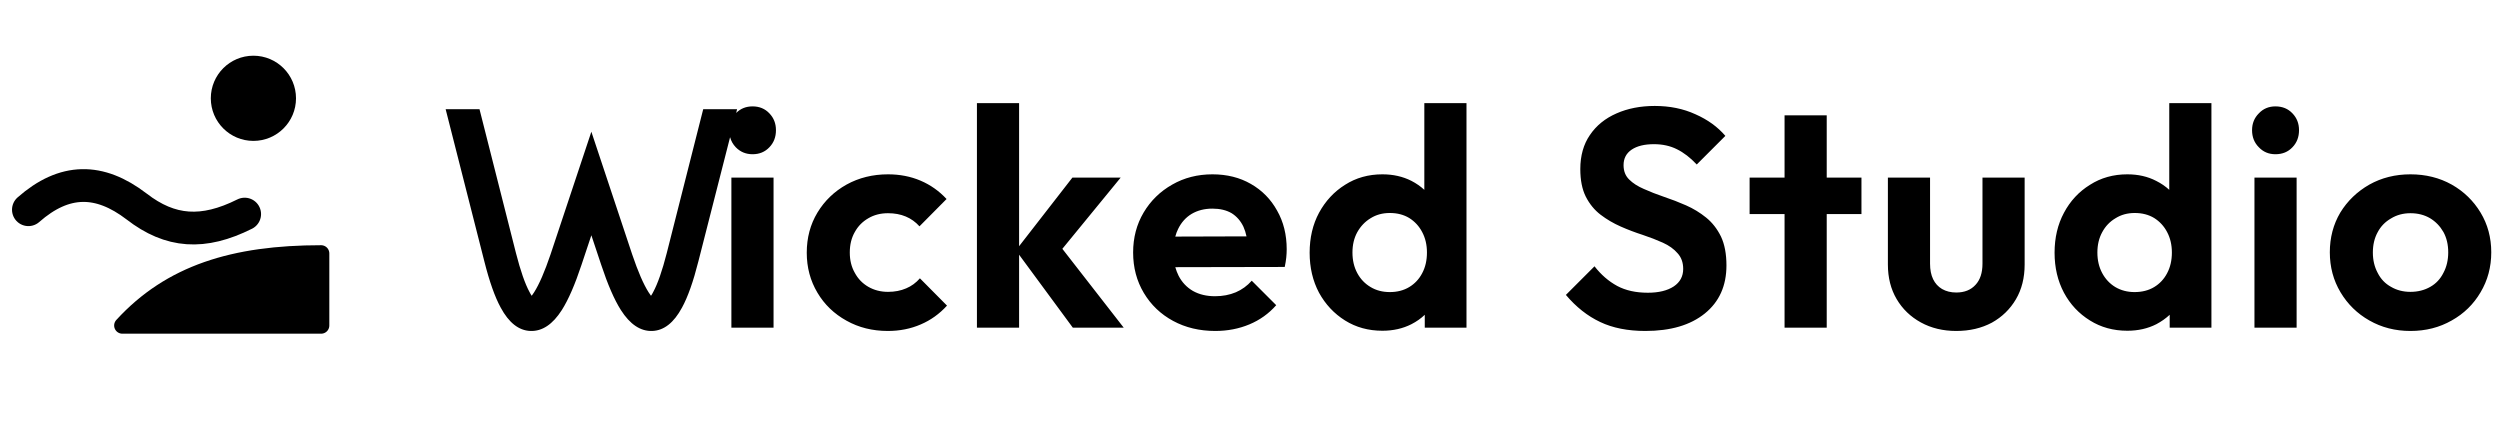
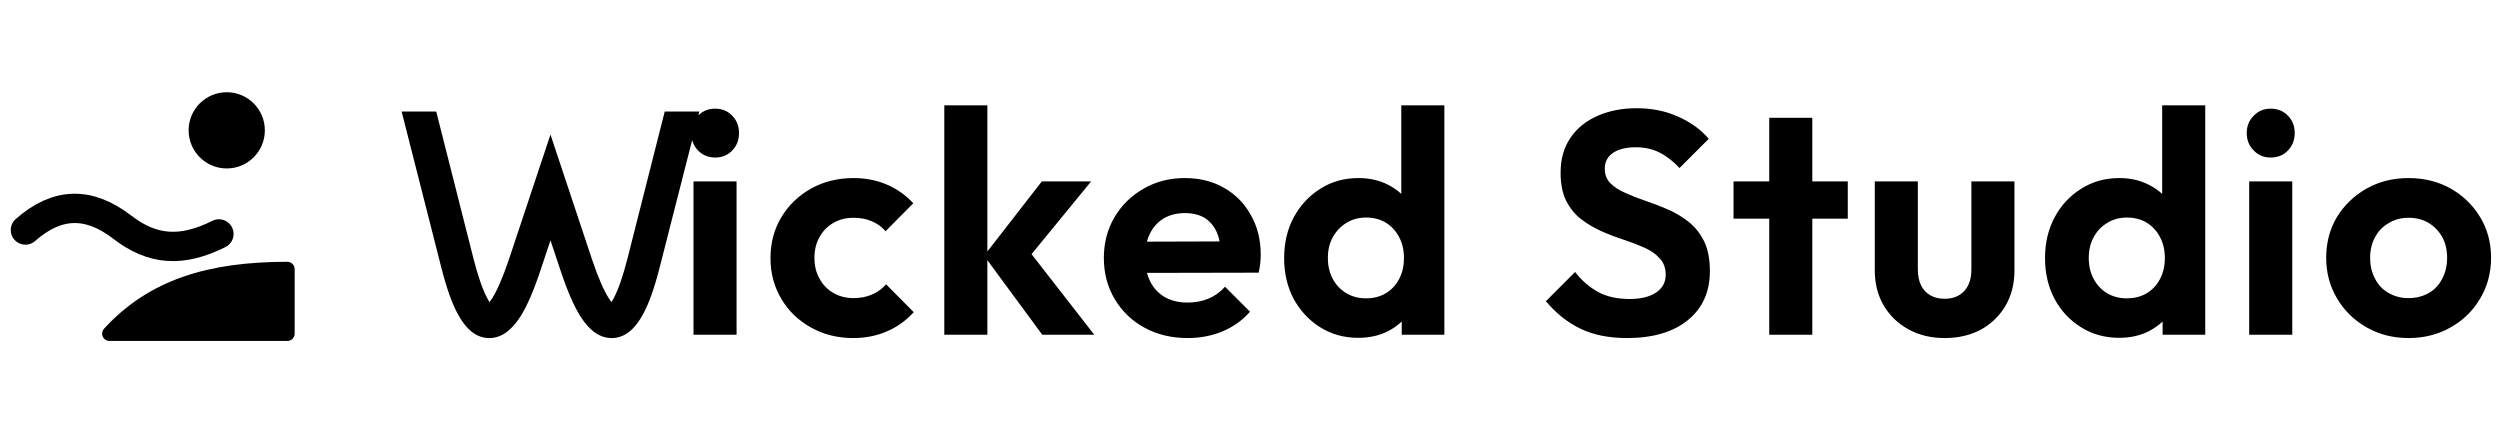
- <svg xmlns="http://www.w3.org/2000/svg" viewBox="0 -150 1144.4 200" role="img" aria-label="Wicked Studio">
-   <g transform="translate(0 -147) scale(5)">
+ <svg xmlns="http://www.w3.org/2000/svg" viewBox="0 -150 1120.4 200" role="img" aria-label="Wicked Studio">
+   <g transform="translate(0 -128.38) scale(4.38)">
    <g fill="none" stroke="currentColor" stroke-width="3.0" stroke-linecap="round" stroke-linejoin="round">
      <path d="M2.6 18.6 C5.9 15.7 9.1 15.7 12.5 18.3 C15.6 20.7 18.6 20.9 22.4 19.0" />
      <path d="M11.2 29.2 C15.6 24.4 21.4 22.6 29.4 22.6 V29.2 Z" fill="currentColor" stroke-width="1.5" />
    </g>
    <circle cx="23.2" cy="8.4" r="3.9" fill="currentColor" stroke="none" />
  </g>
-   <path transform="translate(208.7 0)" fill="currentColor" d="M128.7 -100 128.3 -98.3Q131.3 -101.3 135.8 -101.3Q140.5 -101.3 143.5 -98.1Q146.5 -95 146.5 -90.4Q146.5 -85.7 143.5 -82.6Q140.5 -79.4 135.8 -79.4Q131.2 -79.4 128.1 -82.6Q126.2 -84.6 125.5 -87.2L111 -30.4Q107.5 -16.5 103.5 -9.2Q97.9 1.2 89.9 1.5Q81.8 1.8 75.5 -8.1Q71 -15.2 66.5 -28.8L62 -42.3L57.5 -28.8Q53 -15.2 48.5 -8.1Q42.2 1.8 34.1 1.5Q26.1 1.2 20.5 -9.2Q16.5 -16.5 13 -30.4L-4.7 -100H10.8L27.5 -34.1Q30.6 -22 33.7 -16.3Q34.2 -15.3 34.7 -14.6Q35.2 -15.3 35.8 -16.2Q39.3 -21.7 43.3 -33.5L62 -89.7L80.7 -33.5Q84.7 -21.7 88.2 -16.2Q88.8 -15.3 89.3 -14.6Q89.8 -15.3 90.3 -16.3Q93.4 -22 96.5 -34.1L113.2 -100ZM765.1 1.4Q755.5 1.4 748 -3.3Q740.4 -8 736.1 -16Q731.8 -24.1 731.8 -34.3Q731.8 -44.6 736.1 -52.6Q740.4 -60.7 748 -65.4Q755.5 -70.2 765.1 -70.2Q772.5 -70.2 778.3 -67.2Q781.7 -65.5 784.3 -63.1V-102.8H803.6V0H784.5V-5.9Q781.8 -3.4 778.4 -1.6Q772.5 1.4 765.1 1.4ZM424.1 1.4Q414.5 1.4 407 -3.3Q399.5 -8 395.1 -16Q390.8 -24.1 390.8 -34.3Q390.8 -44.6 395.1 -52.6Q399.5 -60.7 407 -65.4Q414.5 -70.2 424.1 -70.2Q431.5 -70.2 437.4 -67.2Q440.7 -65.5 443.3 -63.1V-102.8H462.6V0H443.5V-5.9Q440.9 -3.4 437.4 -1.6Q431.5 1.4 424.1 1.4ZM894.7 1.5Q884.3 1.5 875.9 -3.3Q867.6 -8 862.7 -16.2Q857.8 -24.4 857.8 -34.5Q857.8 -44.6 862.6 -52.7Q867.5 -60.7 875.9 -65.5Q884.3 -70.2 894.7 -70.2Q905.2 -70.2 913.6 -65.5Q921.9 -60.8 926.8 -52.7Q931.7 -44.6 931.7 -34.5Q931.7 -24.4 926.8 -16.2Q922 -8 913.6 -3.3Q905.2 1.5 894.7 1.5ZM544.5 1.5Q532.4 1.5 523.8 -2.6Q515.1 -6.7 508.1 -15L521.2 -28.1Q525.7 -22.3 531.6 -19.1Q537.4 -16 545.6 -16Q553.1 -16 557.5 -18.9Q561.8 -21.8 561.8 -26.9Q561.8 -31.3 559.2 -34.1Q556.7 -37 552.5 -38.9Q548.3 -40.8 543.2 -42.5Q538.2 -44.1 533.2 -46.3Q528.2 -48.5 524 -51.7Q519.8 -54.9 517.2 -60Q514.7 -65 514.7 -72.6Q514.7 -81.8 519.1 -88.2Q523.5 -94.7 531.3 -98.1Q539 -101.5 548.8 -101.5Q559.1 -101.5 567.4 -97.7Q575.8 -94 581.1 -87.8L568 -74.7Q563.6 -79.4 558.9 -81.7Q554.3 -84 548.4 -84Q541.9 -84 538.2 -81.5Q534.5 -79 534.5 -74.4Q534.5 -70.3 537.1 -67.8Q539.6 -65.3 543.8 -63.5Q548 -61.6 553 -59.9Q558.1 -58.2 563.1 -56Q568.1 -53.8 572.3 -50.4Q576.5 -47 579.1 -41.7Q581.6 -36.4 581.6 -28.5Q581.6 -14.5 571.7 -6.5Q561.8 1.5 544.5 1.5ZM347.6 1.5Q336.8 1.5 328.3 -3.1Q319.8 -7.7 314.9 -15.9Q310 -24.1 310 -34.4Q310 -44.6 314.8 -52.7Q319.6 -60.8 327.9 -65.5Q336.1 -70.2 346.3 -70.2Q356.3 -70.2 363.9 -65.8Q371.6 -61.4 375.9 -53.6Q380.3 -45.9 380.3 -35.9Q380.3 -34.1 380.1 -32.1Q379.9 -30.2 379.4 -27.8L329.3 -27.7Q329.9 -25.6 330.8 -23.8Q333.1 -19.3 337.4 -16.8Q341.7 -14.4 347.5 -14.4Q352.7 -14.4 357 -16.2Q361.2 -18 364.3 -21.5L375.5 -10.3Q370.4 -4.5 363.2 -1.5Q356 1.5 347.6 1.5ZM282.4 0 257.8 -33.4V0H238.5V-102.8H257.8V-37.3L282.2 -68.7H304.3L277.6 -36.1L305.7 0ZM686.8 1.5Q677.7 1.5 670.6 -2.4Q663.5 -6.3 659.5 -13.1Q655.5 -19.9 655.5 -28.9V-68.7H674.8V-29.3Q674.8 -25.1 676.2 -22.2Q677.6 -19.3 680.3 -17.7Q683.1 -16.1 686.8 -16.1Q692.4 -16.1 695.6 -19.6Q698.8 -23 698.8 -29.3V-68.7H718.1V-28.9Q718.1 -19.8 714.1 -13Q710.1 -6.2 703.1 -2.3Q696 1.5 686.8 1.5ZM197.7 1.5Q187.2 1.5 178.8 -3.2Q170.3 -7.9 165.5 -16Q160.6 -24.2 160.6 -34.3Q160.6 -44.6 165.5 -52.7Q170.4 -60.8 178.8 -65.5Q187.3 -70.2 197.8 -70.2Q205.9 -70.2 212.7 -67.3Q219.5 -64.4 224.6 -58.9L212.2 -46.4Q209.5 -49.4 205.9 -50.9Q202.3 -52.4 197.8 -52.4Q192.7 -52.4 188.8 -50.1Q184.8 -47.8 182.6 -43.8Q180.3 -39.8 180.3 -34.4Q180.3 -29.1 182.6 -25.1Q184.8 -21 188.8 -18.7Q192.8 -16.4 197.8 -16.4Q202.4 -16.4 206.1 -18Q209.7 -19.5 212.4 -22.6L224.8 -10.1Q219.6 -4.4 212.8 -1.5Q205.9 1.5 197.7 1.5ZM608.2 0V-52H592.2V-68.7H608.2V-97.2H627.5V-68.7H643.4V-52H627.5V0ZM126.1 0V-68.7H145.4V0ZM823.3 0V-68.7H842.6V0ZM894.7 -16.4Q899.8 -16.4 903.8 -18.7Q907.7 -20.9 909.8 -25.1Q912 -29.2 912 -34.5Q912 -39.8 909.8 -43.8Q907.5 -47.8 903.7 -50.1Q899.8 -52.4 894.7 -52.4Q889.7 -52.4 885.8 -50Q881.8 -47.7 879.7 -43.7Q877.5 -39.7 877.5 -34.4Q877.5 -29.2 879.7 -25.1Q881.8 -20.9 885.8 -18.7Q889.7 -16.4 894.7 -16.4ZM768.4 -16.3Q773.6 -16.3 777.4 -18.6Q781.2 -20.9 783.3 -24.9Q785.5 -29 785.5 -34.4Q785.5 -39.7 783.3 -43.8Q781.2 -47.8 777.4 -50.2Q773.6 -52.5 768.5 -52.5Q763.5 -52.5 759.7 -50.1Q755.8 -47.8 753.6 -43.7Q751.4 -39.7 751.4 -34.4Q751.4 -29.1 753.6 -25Q755.8 -20.9 759.6 -18.6Q763.5 -16.3 768.4 -16.3ZM427.5 -16.3Q432.6 -16.3 436.4 -18.6Q440.2 -20.9 442.3 -24.9Q444.5 -29 444.5 -34.4Q444.5 -39.7 442.3 -43.8Q440.2 -47.8 436.4 -50.2Q432.6 -52.5 427.5 -52.5Q422.5 -52.5 418.7 -50.1Q414.9 -47.8 412.6 -43.7Q410.4 -39.7 410.4 -34.4Q410.4 -29.1 412.6 -25Q414.8 -20.9 418.7 -18.6Q422.5 -16.3 427.5 -16.3ZM832.9 -79.4Q828.3 -79.4 825.3 -82.6Q822.2 -85.7 822.2 -90.4Q822.2 -95 825.3 -98.1Q828.3 -101.3 832.9 -101.3Q837.7 -101.3 840.7 -98.1Q843.7 -95 843.7 -90.4Q843.7 -85.7 840.7 -82.6Q837.7 -79.4 832.9 -79.4ZM329.3 -41.7 361.9 -41.8Q361.4 -44.2 360.5 -46.2Q358.6 -50.2 355.1 -52.4Q351.5 -54.5 346.3 -54.5Q340.9 -54.5 336.8 -52.1Q332.8 -49.7 330.6 -45.2Q329.8 -43.6 329.3 -41.7Z" />
+   <path transform="translate(184.7 0)" fill="currentColor" d="M128.7 -100 128.3 -98.3Q131.3 -101.3 135.8 -101.3Q140.5 -101.3 143.5 -98.1Q146.5 -95 146.5 -90.4Q146.5 -85.7 143.5 -82.6Q140.5 -79.4 135.8 -79.4Q131.2 -79.4 128.1 -82.6Q126.2 -84.6 125.5 -87.2L111 -30.4Q107.5 -16.5 103.5 -9.2Q97.9 1.2 89.9 1.5Q81.8 1.8 75.5 -8.1Q71 -15.2 66.5 -28.8L62 -42.3L57.5 -28.8Q53 -15.2 48.5 -8.1Q42.2 1.8 34.1 1.5Q26.1 1.2 20.5 -9.2Q16.5 -16.5 13 -30.4L-4.7 -100H10.8L27.5 -34.1Q30.6 -22 33.7 -16.3Q34.2 -15.3 34.7 -14.6Q35.2 -15.3 35.8 -16.2Q39.3 -21.7 43.3 -33.5L62 -89.7L80.7 -33.5Q84.7 -21.7 88.2 -16.2Q88.8 -15.3 89.3 -14.6Q89.8 -15.3 90.3 -16.3Q93.4 -22 96.5 -34.1L113.2 -100ZM765.1 1.4Q755.5 1.4 748 -3.3Q740.4 -8 736.1 -16Q731.8 -24.1 731.8 -34.3Q731.8 -44.6 736.1 -52.6Q740.4 -60.7 748 -65.4Q755.5 -70.2 765.1 -70.2Q772.5 -70.2 778.3 -67.2Q781.7 -65.5 784.3 -63.1V-102.8H803.6V0H784.5V-5.9Q781.8 -3.4 778.4 -1.6Q772.5 1.4 765.1 1.4ZM424.1 1.4Q414.5 1.4 407 -3.3Q399.5 -8 395.1 -16Q390.8 -24.1 390.8 -34.3Q390.8 -44.6 395.1 -52.6Q399.5 -60.7 407 -65.4Q414.5 -70.2 424.1 -70.2Q431.5 -70.2 437.4 -67.2Q440.7 -65.5 443.3 -63.1V-102.8H462.6V0H443.5V-5.9Q440.9 -3.4 437.4 -1.6Q431.5 1.4 424.1 1.4ZM894.7 1.5Q884.3 1.5 875.9 -3.3Q867.6 -8 862.7 -16.2Q857.8 -24.4 857.8 -34.5Q857.8 -44.6 862.6 -52.7Q867.5 -60.7 875.9 -65.5Q884.3 -70.2 894.7 -70.2Q905.2 -70.2 913.6 -65.5Q921.9 -60.8 926.8 -52.7Q931.7 -44.6 931.7 -34.5Q931.7 -24.4 926.8 -16.2Q922 -8 913.6 -3.3Q905.2 1.5 894.7 1.5ZM544.5 1.5Q532.4 1.5 523.8 -2.6Q515.1 -6.7 508.1 -15L521.2 -28.1Q525.7 -22.3 531.6 -19.1Q537.4 -16 545.6 -16Q553.1 -16 557.5 -18.9Q561.8 -21.8 561.8 -26.9Q561.8 -31.3 559.2 -34.1Q556.7 -37 552.5 -38.9Q548.3 -40.8 543.2 -42.5Q538.2 -44.1 533.2 -46.3Q528.2 -48.5 524 -51.7Q519.8 -54.9 517.2 -60Q514.7 -65 514.7 -72.6Q514.7 -81.8 519.1 -88.2Q523.5 -94.7 531.3 -98.1Q539 -101.5 548.8 -101.5Q559.1 -101.5 567.4 -97.7Q575.8 -94 581.1 -87.8L568 -74.7Q563.6 -79.4 558.9 -81.7Q554.3 -84 548.4 -84Q541.9 -84 538.2 -81.5Q534.5 -79 534.5 -74.4Q534.5 -70.3 537.1 -67.8Q539.6 -65.3 543.8 -63.5Q548 -61.6 553 -59.9Q558.1 -58.2 563.1 -56Q568.1 -53.8 572.3 -50.4Q576.5 -47 579.1 -41.7Q581.6 -36.4 581.6 -28.5Q581.6 -14.5 571.7 -6.5Q561.8 1.5 544.5 1.5ZM347.6 1.5Q336.8 1.5 328.3 -3.1Q319.8 -7.7 314.9 -15.9Q310 -24.1 310 -34.4Q310 -44.6 314.8 -52.7Q319.6 -60.8 327.9 -65.5Q336.1 -70.2 346.3 -70.2Q356.3 -70.2 363.9 -65.8Q371.6 -61.4 375.9 -53.6Q380.3 -45.9 380.3 -35.9Q380.3 -34.1 380.1 -32.1Q379.9 -30.2 379.4 -27.8L329.3 -27.7Q329.9 -25.6 330.8 -23.8Q333.1 -19.3 337.4 -16.8Q341.7 -14.4 347.5 -14.4Q352.7 -14.4 357 -16.2Q361.2 -18 364.3 -21.5L375.5 -10.3Q370.4 -4.5 363.2 -1.5Q356 1.5 347.6 1.5ZM282.4 0 257.8 -33.4V0H238.5V-102.8H257.8V-37.3L282.2 -68.7H304.3L277.6 -36.1L305.7 0ZM686.8 1.5Q677.7 1.5 670.6 -2.4Q663.5 -6.3 659.5 -13.1Q655.5 -19.9 655.5 -28.9V-68.7H674.8V-29.3Q674.8 -25.1 676.2 -22.2Q677.6 -19.3 680.3 -17.7Q683.1 -16.1 686.8 -16.1Q692.4 -16.1 695.6 -19.6Q698.8 -23 698.8 -29.3V-68.7H718.1V-28.9Q718.1 -19.8 714.1 -13Q710.1 -6.2 703.1 -2.3Q696 1.5 686.8 1.5ZM197.7 1.5Q187.2 1.5 178.8 -3.2Q170.3 -7.9 165.5 -16Q160.6 -24.2 160.6 -34.3Q160.6 -44.6 165.5 -52.7Q170.4 -60.8 178.8 -65.5Q187.3 -70.2 197.8 -70.2Q205.9 -70.2 212.7 -67.3Q219.5 -64.4 224.6 -58.9L212.2 -46.4Q209.5 -49.4 205.9 -50.9Q202.3 -52.4 197.8 -52.4Q192.7 -52.4 188.8 -50.1Q184.8 -47.8 182.6 -43.8Q180.3 -39.8 180.3 -34.4Q180.3 -29.1 182.6 -25.1Q184.8 -21 188.8 -18.7Q192.8 -16.4 197.8 -16.4Q202.4 -16.4 206.1 -18Q209.7 -19.5 212.4 -22.6L224.8 -10.1Q219.6 -4.4 212.8 -1.5Q205.9 1.5 197.7 1.5ZM608.2 0V-52H592.2V-68.7H608.2V-97.2H627.5V-68.7H643.4V-52H627.5V0ZM126.1 0V-68.7H145.4V0ZM823.3 0V-68.7H842.6V0ZM894.7 -16.4Q899.8 -16.4 903.8 -18.7Q907.7 -20.9 909.8 -25.1Q912 -29.2 912 -34.5Q912 -39.8 909.8 -43.8Q907.5 -47.8 903.7 -50.1Q899.8 -52.4 894.7 -52.4Q889.7 -52.4 885.8 -50Q881.8 -47.7 879.7 -43.7Q877.5 -39.7 877.5 -34.4Q877.5 -29.2 879.7 -25.1Q881.8 -20.9 885.8 -18.7Q889.7 -16.4 894.7 -16.4ZM768.4 -16.3Q773.6 -16.3 777.4 -18.6Q781.2 -20.9 783.3 -24.9Q785.5 -29 785.5 -34.4Q785.5 -39.7 783.3 -43.8Q781.2 -47.8 777.4 -50.2Q773.6 -52.5 768.5 -52.5Q763.5 -52.5 759.7 -50.1Q755.8 -47.8 753.6 -43.7Q751.4 -39.7 751.4 -34.4Q751.4 -29.1 753.6 -25Q755.8 -20.9 759.6 -18.6Q763.5 -16.3 768.4 -16.3ZM427.5 -16.3Q432.6 -16.3 436.4 -18.6Q440.2 -20.9 442.3 -24.9Q444.5 -29 444.5 -34.4Q444.5 -39.7 442.3 -43.8Q440.2 -47.8 436.4 -50.2Q432.6 -52.5 427.5 -52.5Q422.5 -52.5 418.7 -50.1Q414.9 -47.8 412.6 -43.7Q410.4 -39.7 410.4 -34.4Q410.4 -29.1 412.6 -25Q414.8 -20.9 418.7 -18.6Q422.5 -16.3 427.5 -16.3ZM832.9 -79.4Q828.3 -79.4 825.3 -82.6Q822.2 -85.7 822.2 -90.4Q822.2 -95 825.3 -98.1Q828.3 -101.3 832.9 -101.3Q837.7 -101.3 840.7 -98.1Q843.7 -95 843.7 -90.4Q843.7 -85.7 840.7 -82.6Q837.7 -79.4 832.9 -79.4ZM329.3 -41.7 361.9 -41.8Q361.4 -44.2 360.5 -46.2Q358.6 -50.2 355.1 -52.4Q351.5 -54.5 346.3 -54.5Q340.9 -54.5 336.8 -52.1Q332.8 -49.7 330.6 -45.2Q329.8 -43.6 329.3 -41.7Z" />
</svg>
